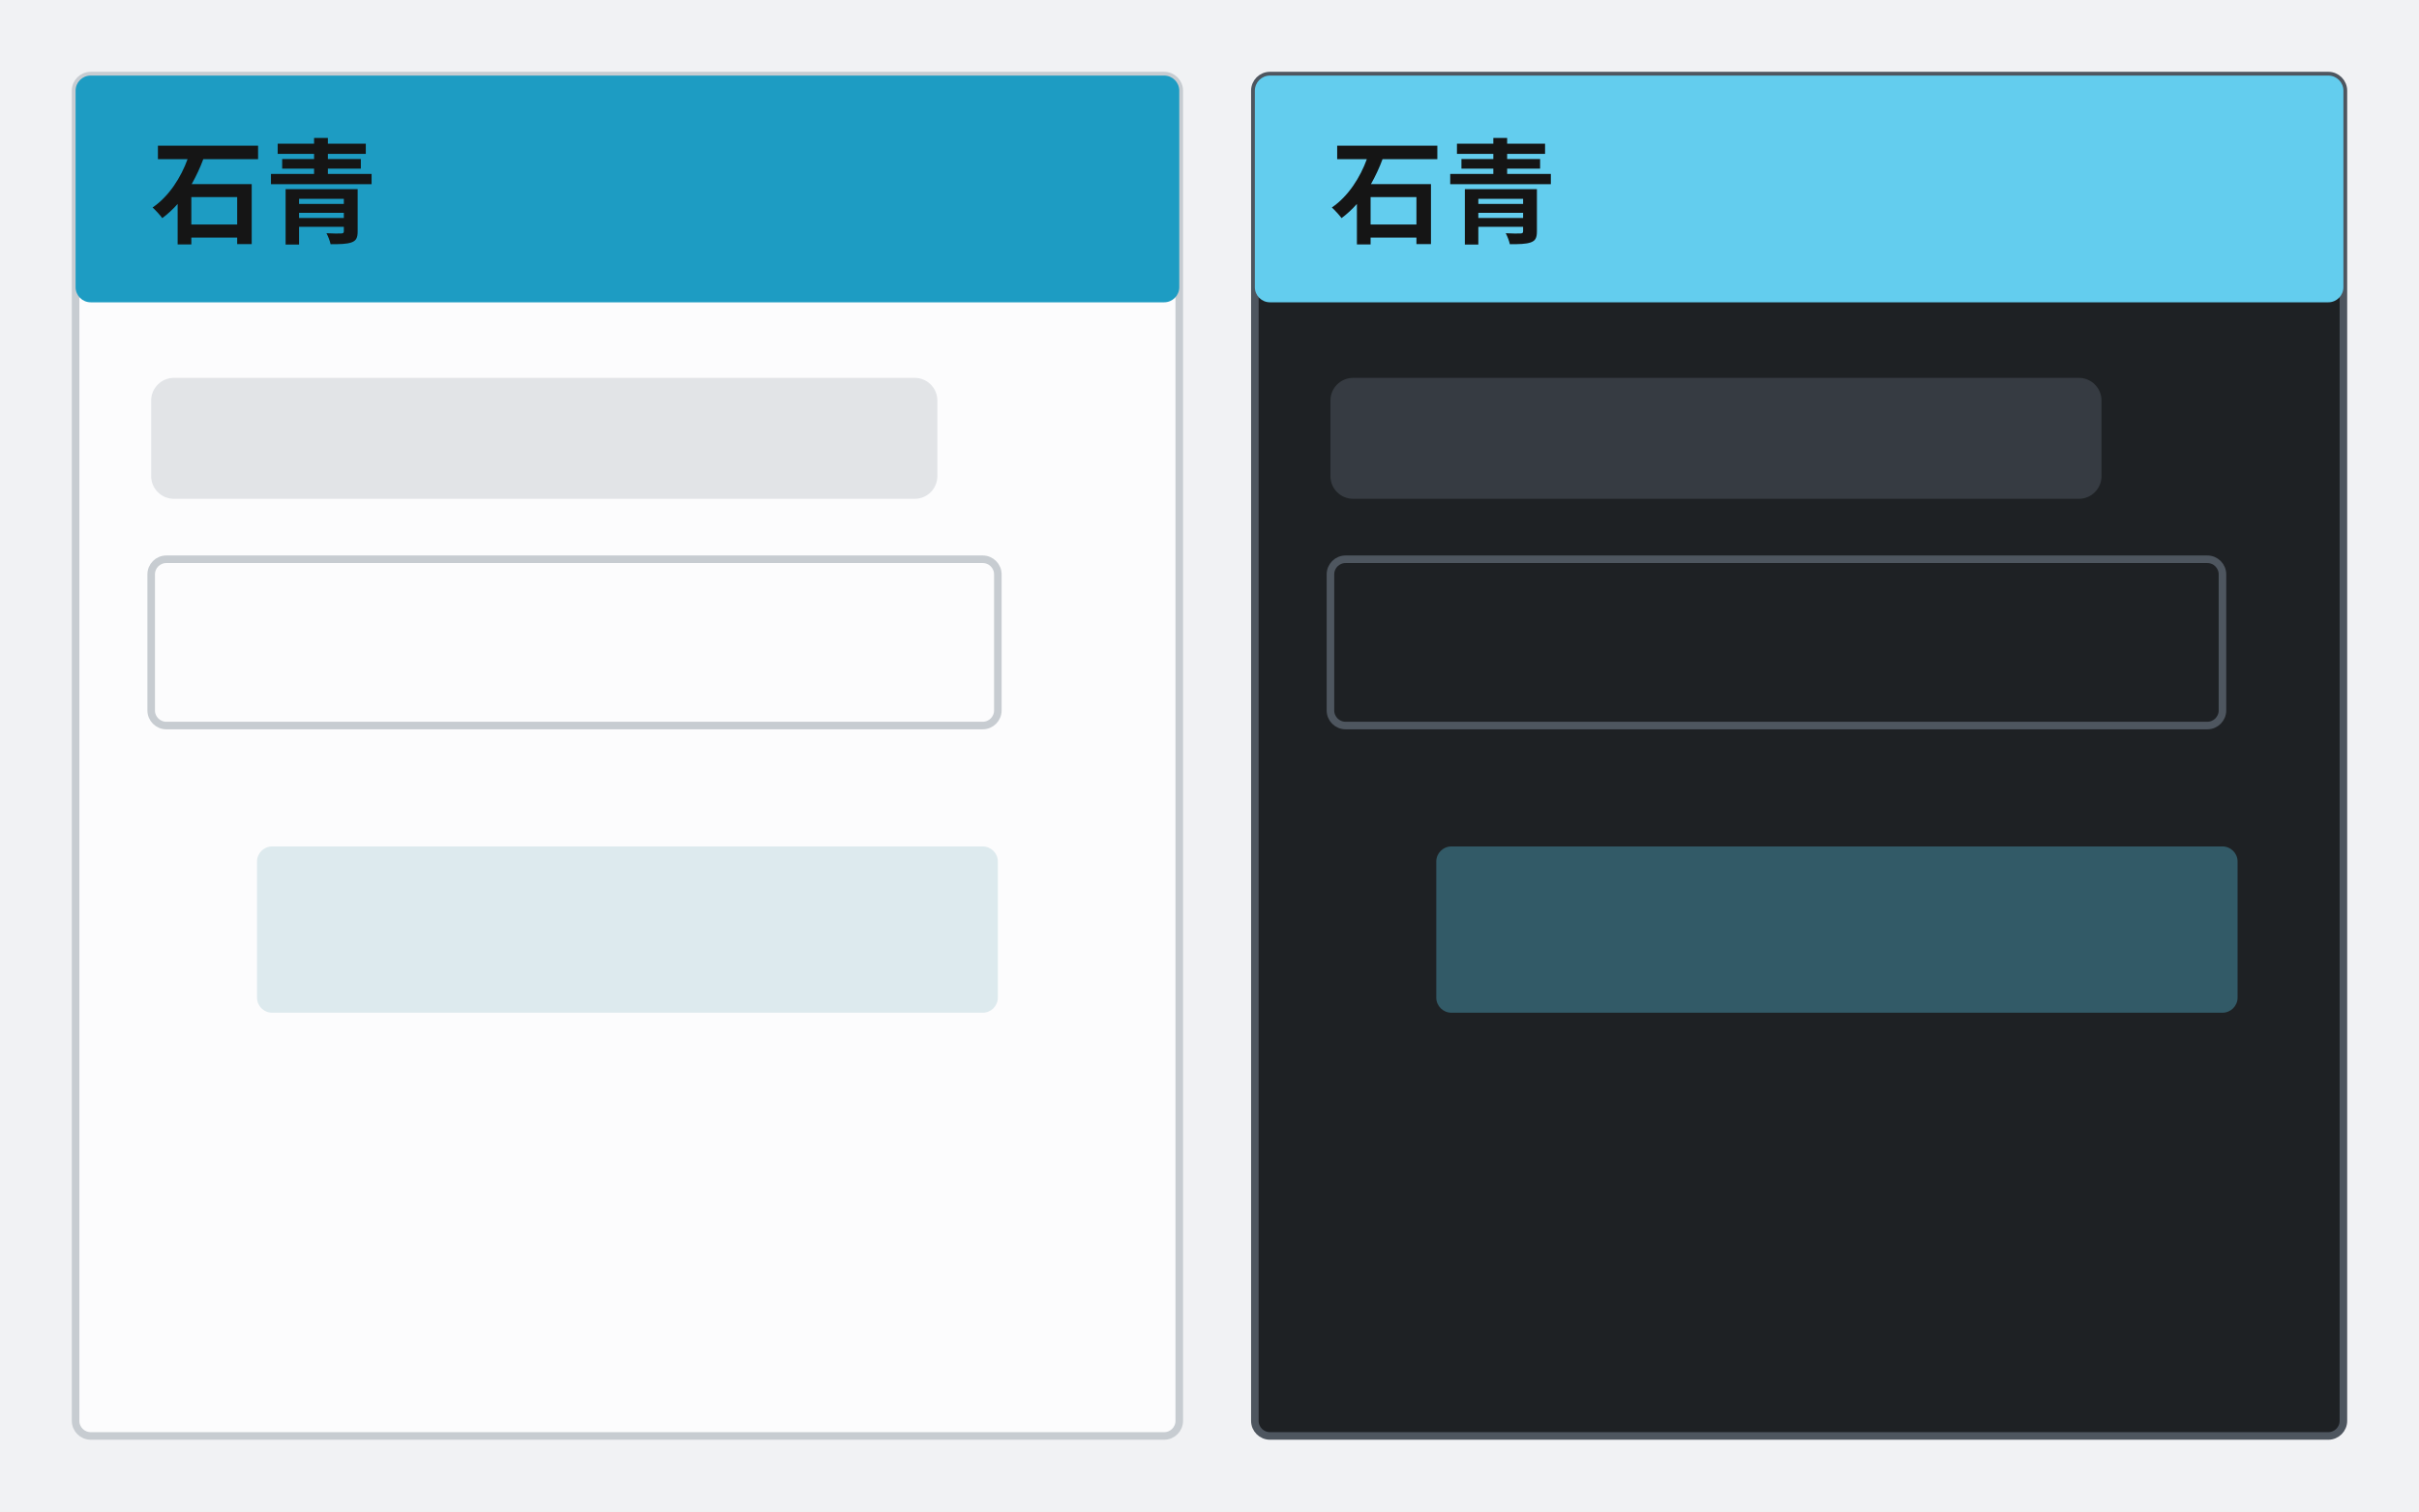
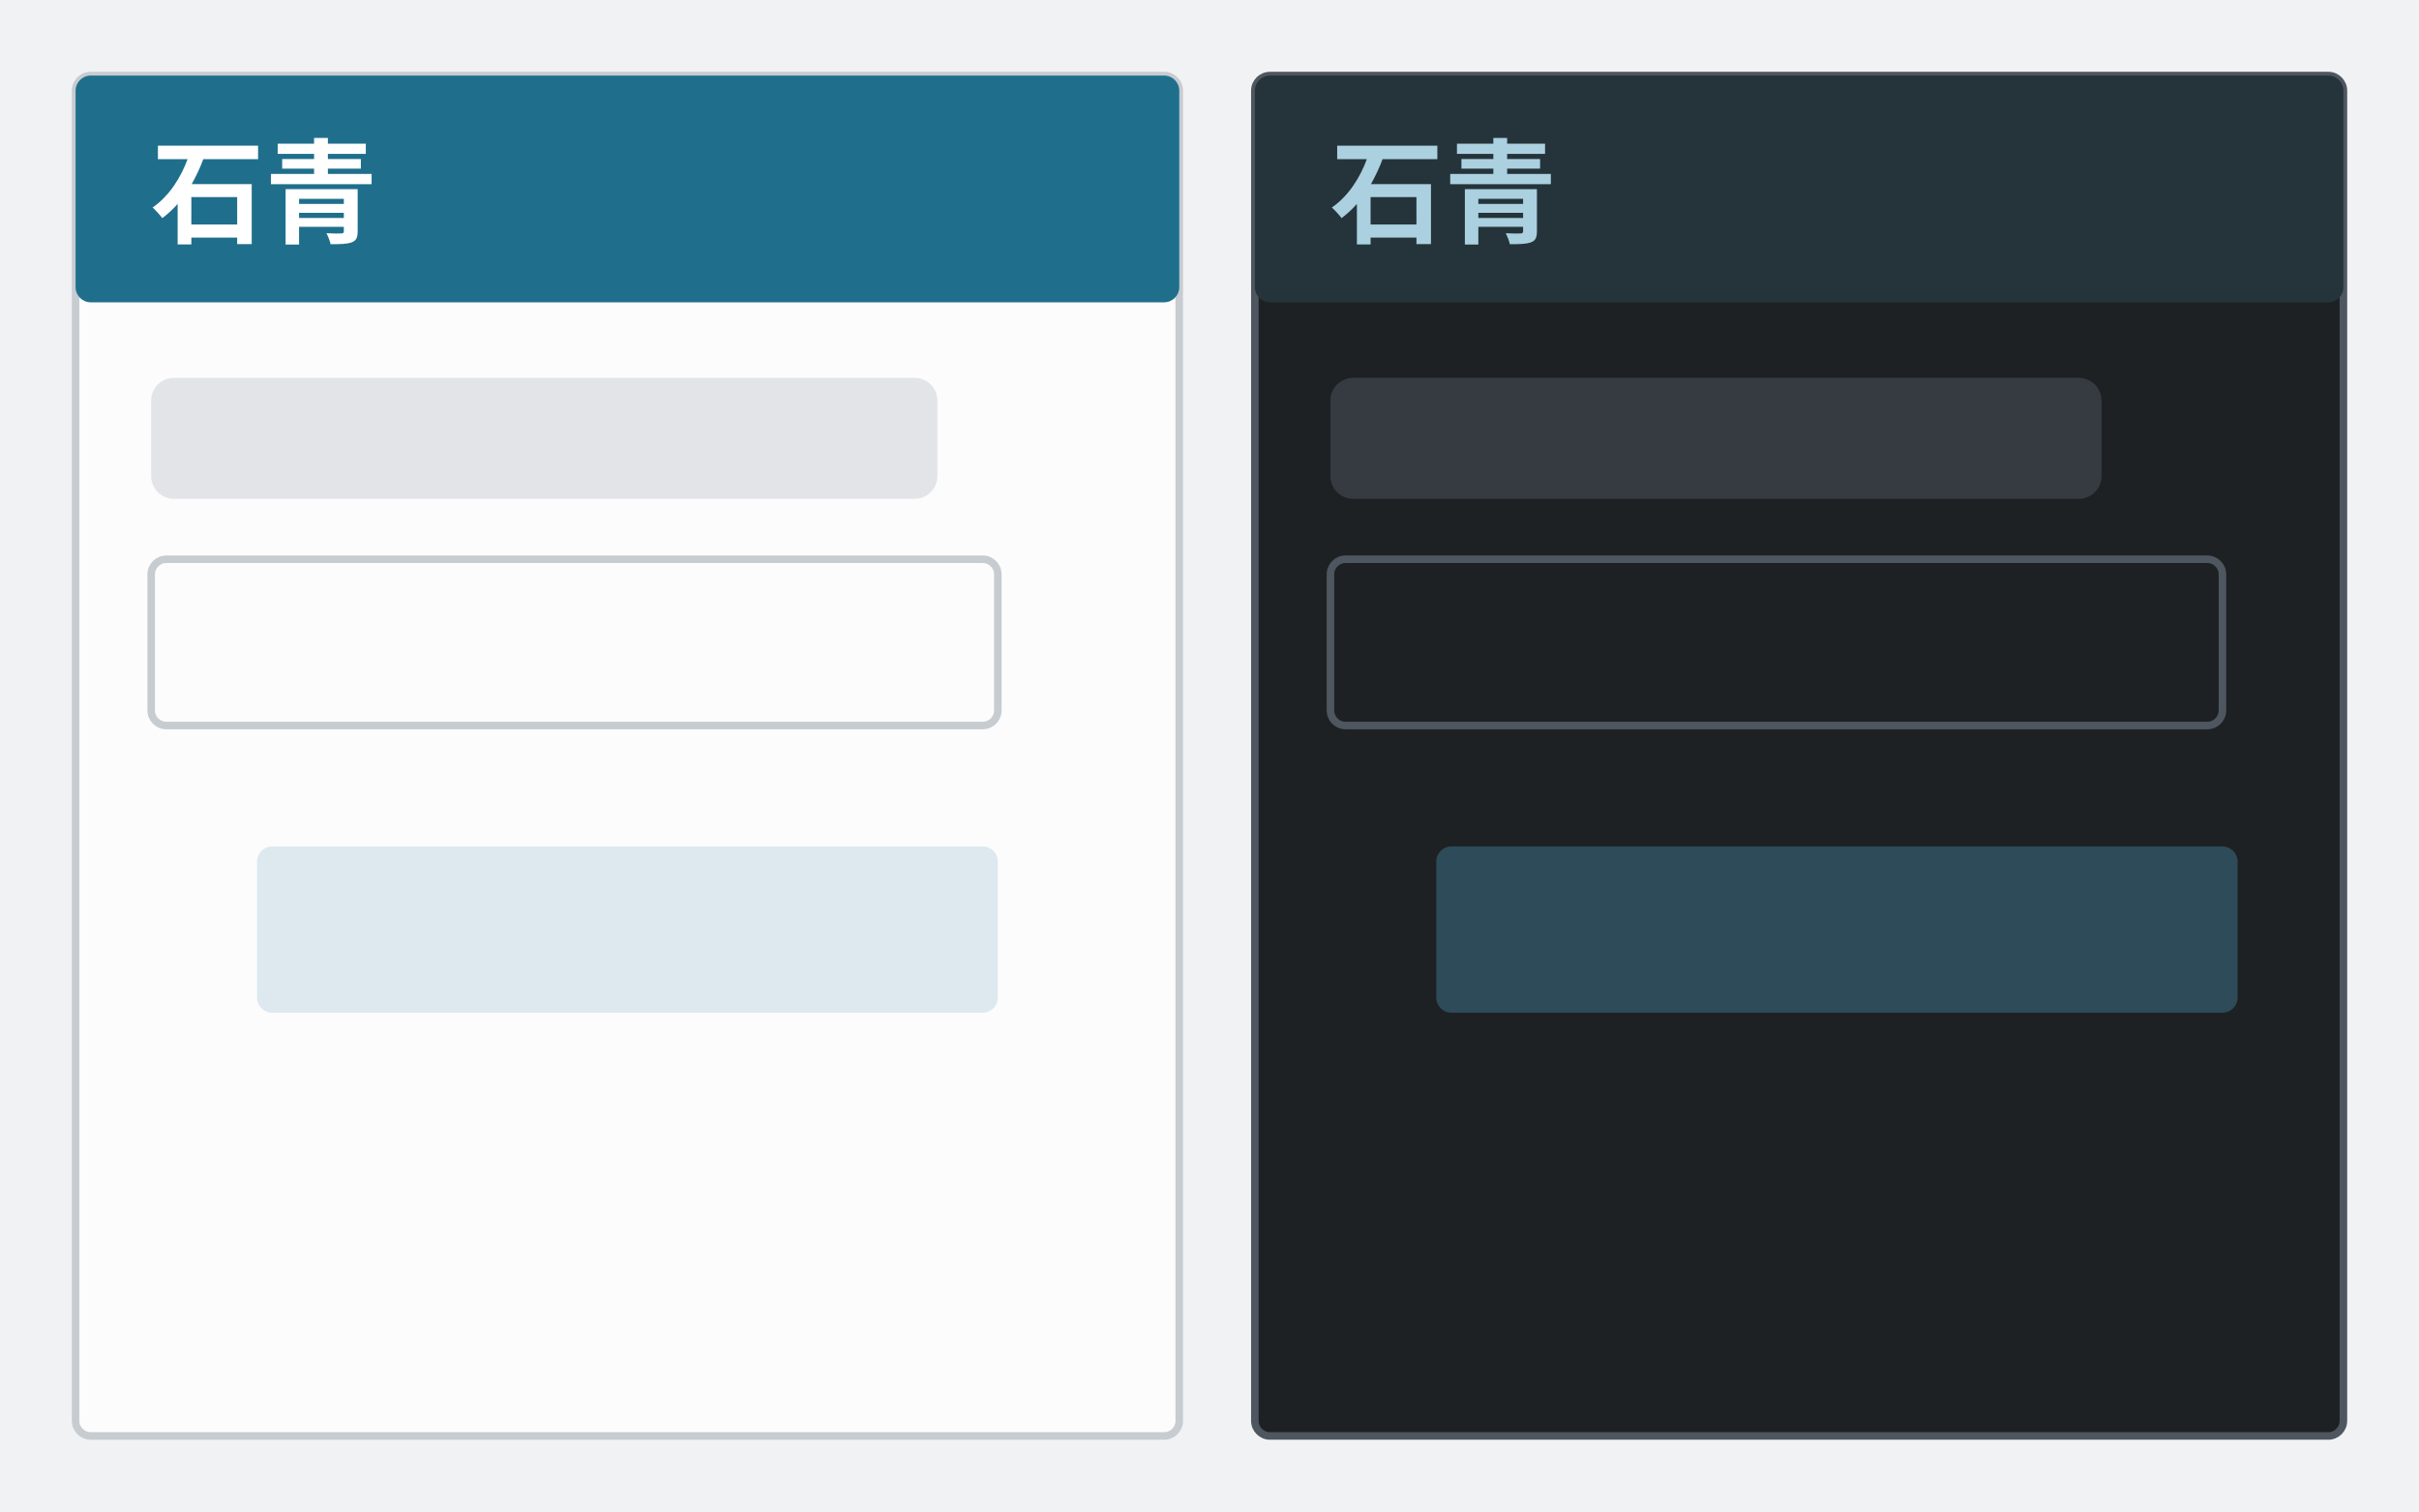
<svg xmlns="http://www.w3.org/2000/svg" width="320" height="200" viewBox="0 0 320 200">
  <rect width="320" height="200" fill="#f1f2f4" />
  <rect x="10" y="10" width="146" height="180" rx="2" fill="#fcfcfd" stroke="#c7ccd1" stroke-width="1" />
-   <rect x="10" y="10" width="146" height="30" rx="2" fill="#1d9cc3" />
-   <text x="20" y="31" font-family="Arial,sans-serif" font-size="15" font-weight="bold" fill="#151515">石青</text>
+   <rect x="10" y="10" width="146" height="30" rx="2" fill="#1f6f8c" />
+   <text x="20" y="31" font-family="Arial,sans-serif" font-size="15" font-weight="bold" fill="#ffffff">石青</text>
  <rect x="20" y="50" width="104" height="16" rx="3" fill="#c7ccd1" opacity=".5" />
  <rect x="20" y="74" width="112" height="22" rx="2" fill="#fcfcfd" stroke="#c7ccd1" />
-   <rect x="34" y="112" width="98" height="22" rx="2" fill="#ddeaee" />
+   <rect x="34" y="112" width="98" height="22" rx="2" fill="#dde9ee" />
  <rect x="166" y="10" width="144" height="180" rx="2" fill="#1e2124" stroke="#4e565f" stroke-width="1" />
-   <rect x="166" y="10" width="144" height="30" rx="2" fill="#63cdee" />
-   <text x="176" y="31" font-family="Arial,sans-serif" font-size="15" font-weight="bold" fill="#151515">石青</text>
+   <rect x="166" y="10" width="144" height="30" rx="2" fill="#25343b" />
+   <text x="176" y="31" font-family="Arial,sans-serif" font-size="15" font-weight="bold" fill="#abd0df">石青</text>
  <rect x="176" y="50" width="102" height="16" rx="3" fill="#4e565f" opacity=".5" />
  <rect x="176" y="74" width="118" height="22" rx="2" fill="#1e2124" stroke="#4e565f" />
-   <rect x="190" y="112" width="106" height="22" rx="2" fill="#325a67" />
+   <rect x="190" y="112" width="106" height="22" rx="2" fill="#2d4b58" />
</svg>
